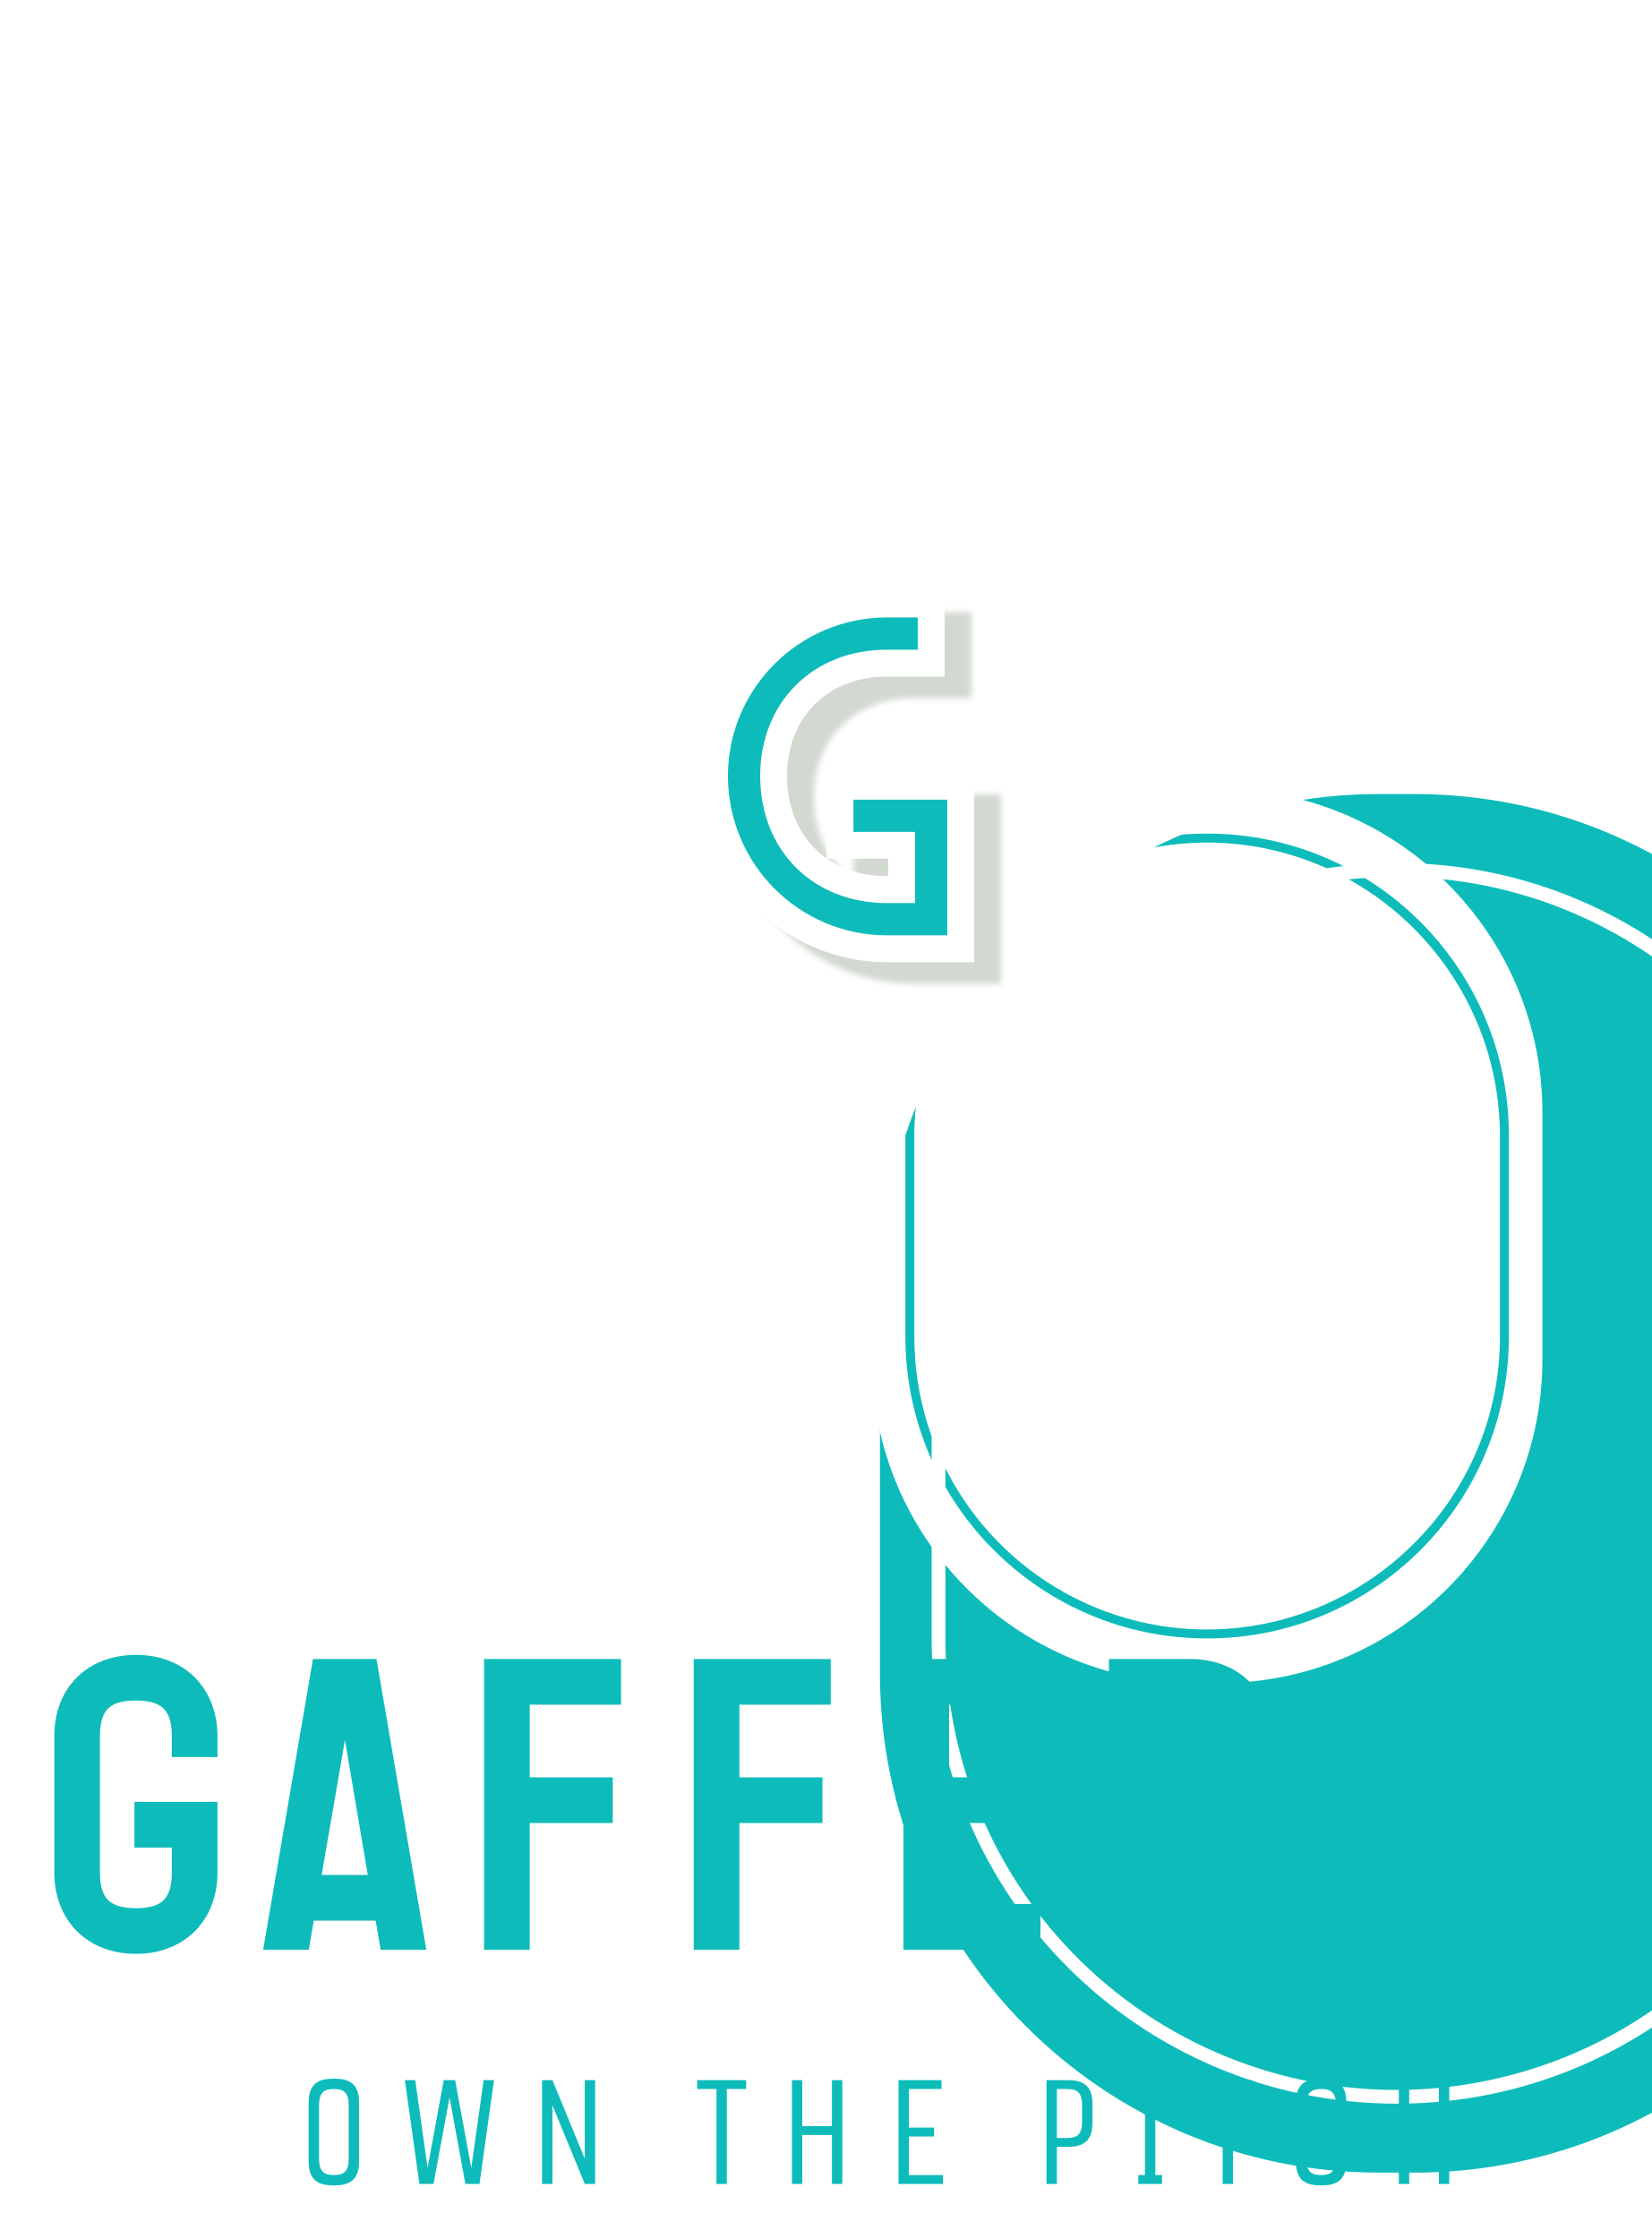
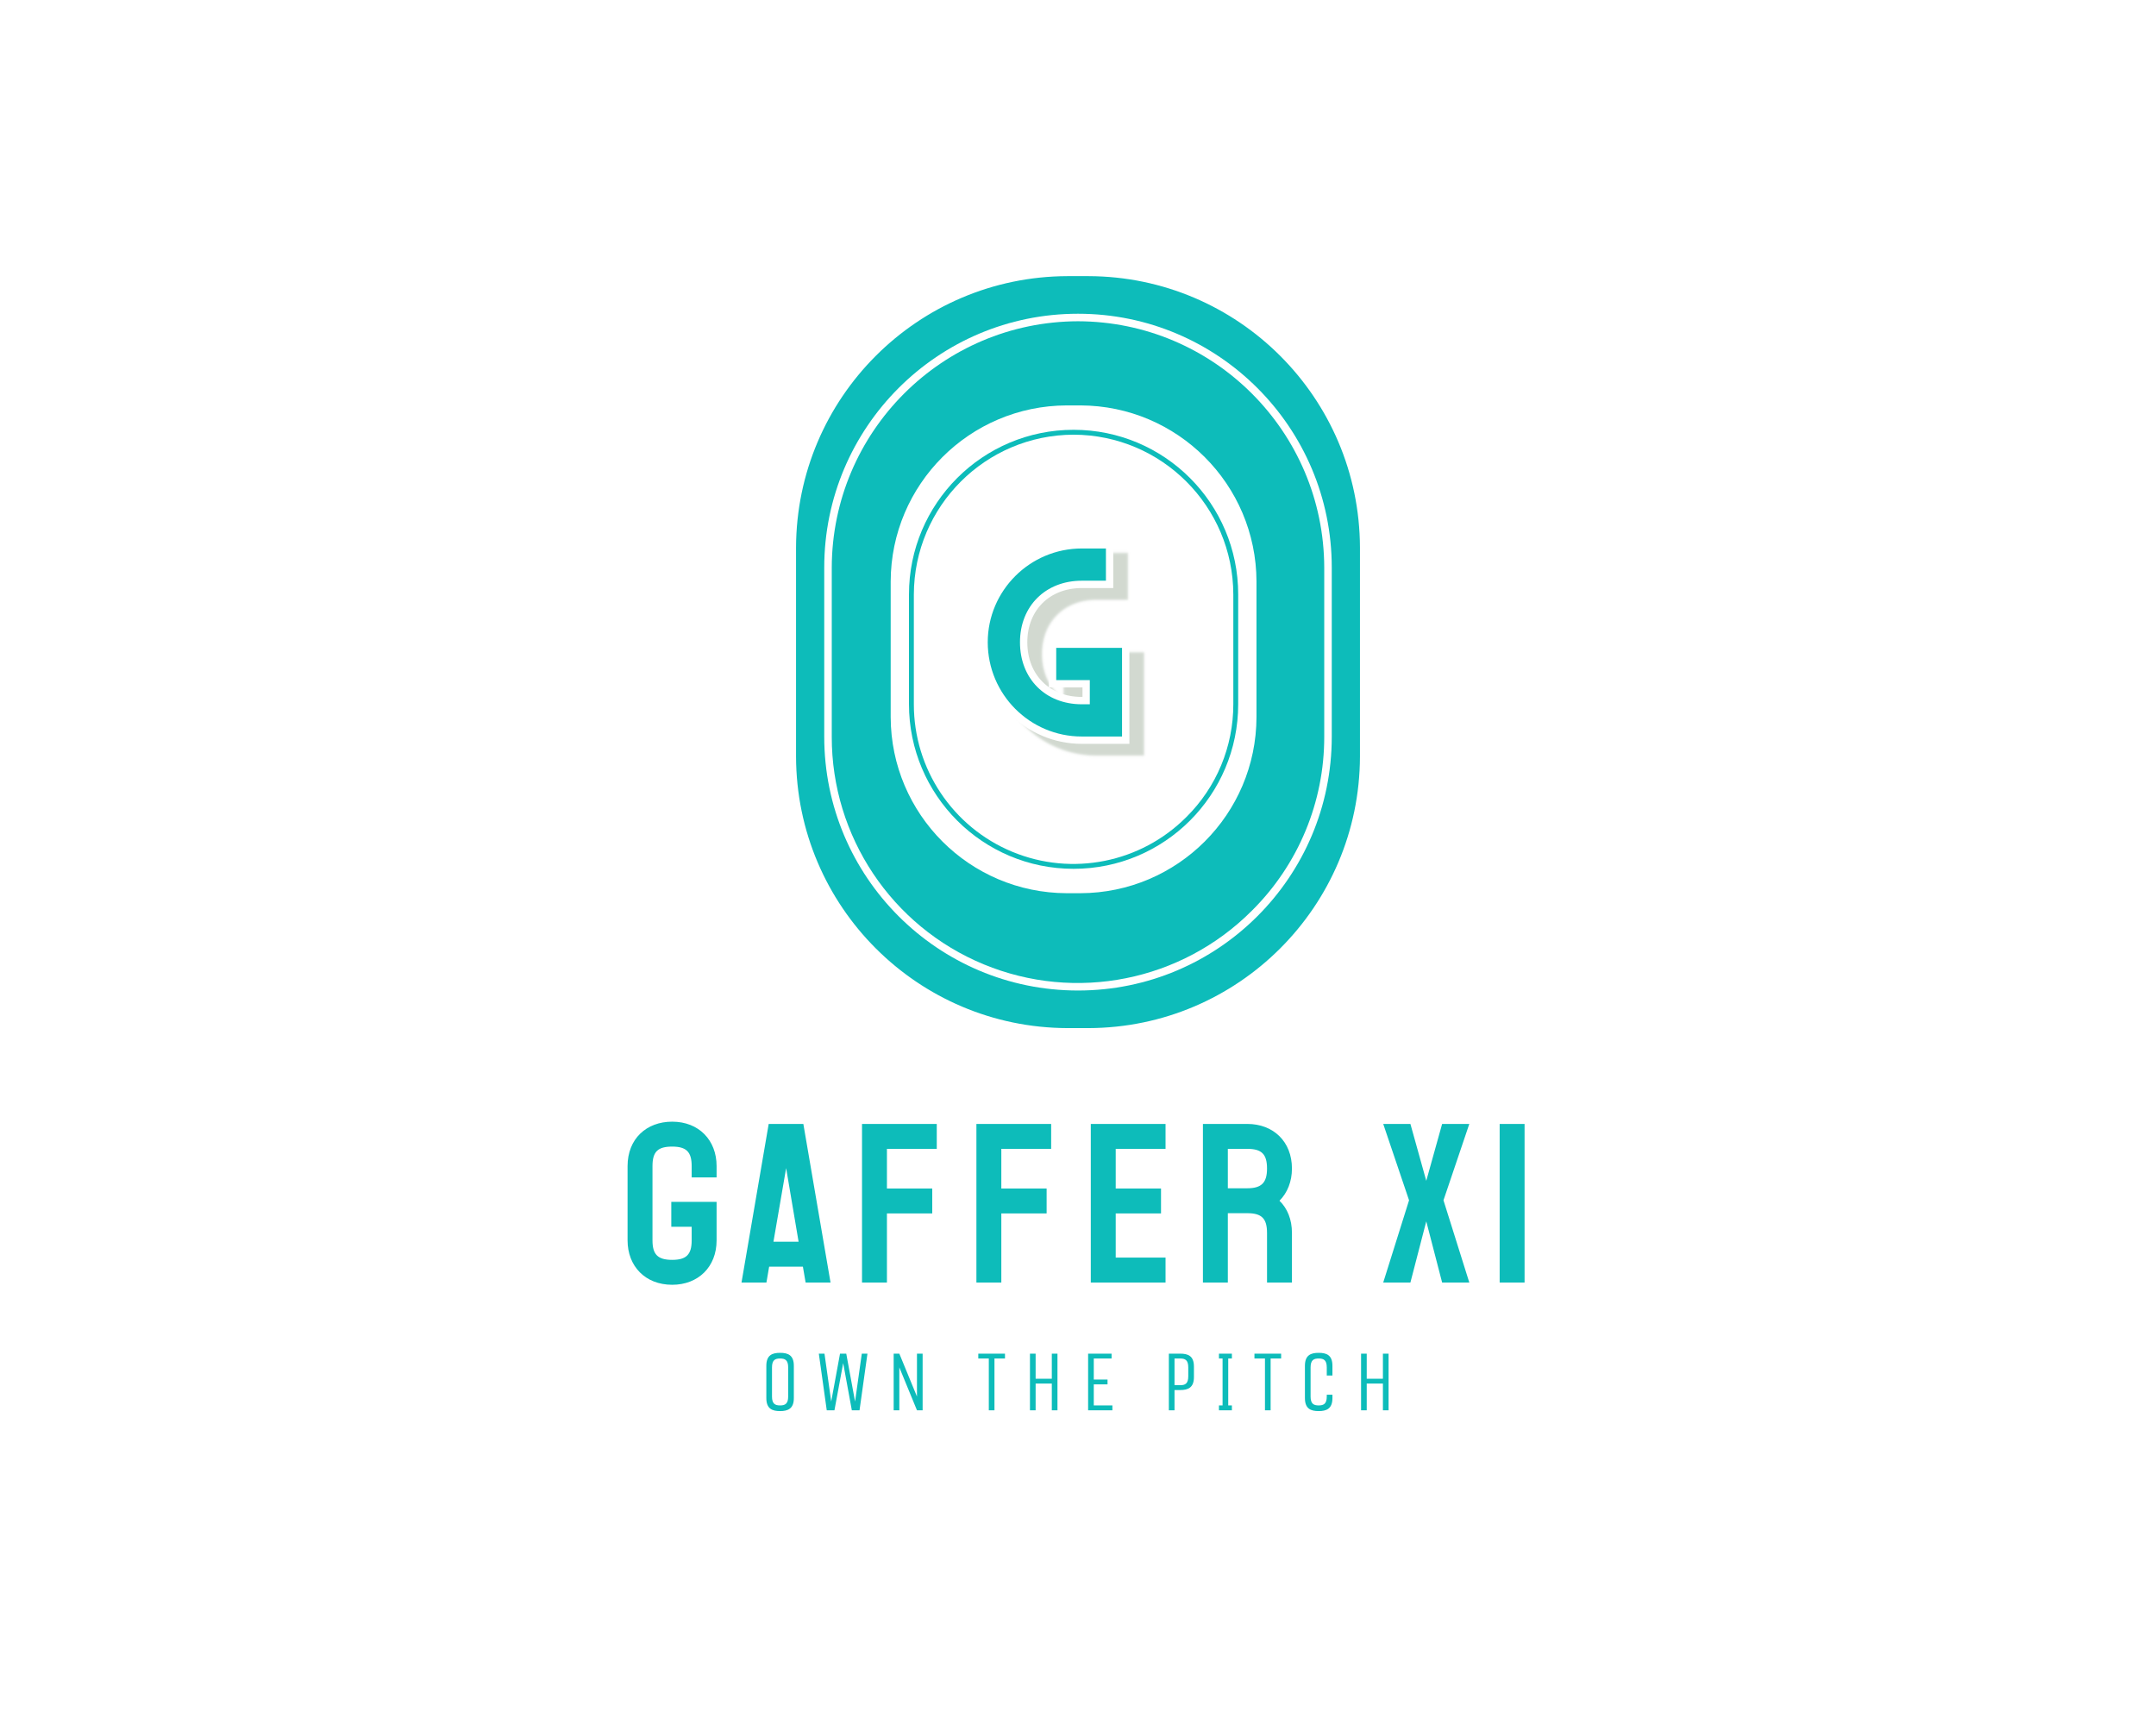
- <svg xmlns="http://www.w3.org/2000/svg" viewBox="355 130 535 725">
+ <svg xmlns="http://www.w3.org/2000/svg" version="1.1" width="1280" height="1024" viewBox="0 0 1280 1024" xml:space="preserve">
  <defs>
-     <filter id="g-shadow" y="-27.8%" height="155.6%" x="-33.1%" width="166.2%">
-       <feGaussianBlur in="SourceAlpha" stdDeviation="0.454" />
-       <feOffset dx="4.535" dy="3.628" result="oBlur" />
-       <feFlood flood-color="rgb(210,217,208)" flood-opacity="1" />
-       <feComposite in2="oBlur" operator="in" />
-       <feMerge>
-         <feMergeNode />
-         <feMergeNode in="SourceGraphic" />
-       </feMerge>
-     </filter>
-   </defs>
-   <g transform="matrix(1.921154 0 0 1.921154 640 387.1169)">
-     <g transform="matrix(1.161772 0 0 1.161772 0 0)">
-       <path fill="rgb(13,188,186)" d="M 75 12 C 38.868 12.104 9.604 41.368 9.5 77.5 L 9.5 122.5 C 9.466 148.996 25.418 172.895 49.9 183.029 C 74.381 193.162 102.558 187.528 121.26 168.76 C 133.597 156.53 140.526 139.871 140.5 122.5 L 140.5 77.5 C 140.396 41.368 111.131 12.104 75 12 Z" />
-       <path fill="rgb(13,188,186)" d="M 77.8 0 L 72.2 0 C 32.373 0.115 0.115 32.373 0 72.2 L 0 127.8 C 0.115 167.627 32.373 199.885 72.2 200 L 77.8 200 C 117.627 199.885 149.885 167.627 150 127.8 L 150 72.2 C 149.885 32.373 117.627 0.115 77.8 0 Z M 142.5 122.5 C 142.5 159.779 112.279 190 75 190 C 37.721 190 7.5 159.779 7.5 122.5 L 7.5 77.5 C 7.5 40.221 37.721 10 75 10 C 112.279 10 142.5 40.221 142.5 77.5 Z" />
-     </g>
-     <g transform="matrix(0.7536285 0 0 0.7536285 -1.363976 -0.8702882)">
-       <path fill="rgb(255,255,255)" d="M 75 12 C 38.868 12.104 9.604 41.368 9.5 77.5 L 9.5 122.5 C 9.466 148.996 25.418 172.895 49.9 183.029 C 74.381 193.162 102.558 187.528 121.26 168.76 C 133.597 156.53 140.526 139.871 140.5 122.5 L 140.5 77.5 C 140.396 41.368 111.131 12.104 75 12 Z" />
-       <path fill="rgb(255,255,255)" d="M 77.8 0 L 72.2 0 C 32.373 0.115 0.115 32.373 0 72.2 L 0 127.8 C 0.115 167.627 32.373 199.885 72.2 200 L 77.8 200 C 117.627 199.885 149.885 167.627 150 127.8 L 150 72.2 C 149.885 32.373 117.627 0.115 77.8 0 Z M 142.5 122.5 C 142.5 159.779 112.279 190 75 190 C 37.721 190 7.5 159.779 7.5 122.5 L 7.5 77.5 C 7.5 40.221 37.721 10 75 10 C 112.279 10 142.5 40.221 142.5 77.5 Z" />
+ </defs>
+   <g transform="matrix(1 0 0 1 640 512)" id="background-logo">
+     <rect style="stroke: none; stroke-width: 0; stroke-dasharray: none; stroke-linecap: butt; stroke-dashoffset: 0; stroke-linejoin: miter; stroke-miterlimit: 4; fill: rgb(255,255,255); fill-opacity: 0; fill-rule: nonzero; opacity: 1;" paint-order="stroke" x="-640" y="-512" rx="0" ry="0" width="1280" height="1024" />
+   </g>
+   <g transform="matrix(1.921154 0 0 1.921154 640 387.1169)" id="logo-logo">
+     <g style="" paint-order="stroke">
+       <g transform="matrix(1.161772 0 0 1.161772 0 0)">
+         <g style="" paint-order="stroke">
+           <g transform="matrix(1 0 0 1 0.00001009372 0.002140515)">
+             <path style="stroke: none; stroke-width: 1; stroke-dasharray: none; stroke-linecap: butt; stroke-dashoffset: 0; stroke-linejoin: miter; stroke-miterlimit: 4; fill: rgb(13,188,186); fill-rule: nonzero; opacity: 1;" paint-order="stroke" transform=" translate(-75.00001, -100.0021)" d="M 75 12 C 38.869 12.104 9.604 41.369 9.5 77.5 L 9.5 122.5 C 9.467 148.996 25.418 172.895 49.9 183.029 C 74.381 193.162 102.558 187.528 121.26 168.76 C 133.597 156.53 140.526 139.871 140.5 122.5 L 140.5 77.5 C 140.396 41.369 111.131 12.104 75 12 Z" stroke-linecap="round" />
+           </g>
+           <g transform="matrix(1 0 0 1 0 0)">
+             <path style="stroke: none; stroke-width: 1; stroke-dasharray: none; stroke-linecap: butt; stroke-dashoffset: 0; stroke-linejoin: miter; stroke-miterlimit: 4; fill: rgb(13,188,186); fill-rule: nonzero; opacity: 1;" paint-order="stroke" transform=" translate(-75, -100)" d="M 77.8 0 L 72.2 0 C 32.373 0.115 0.115 32.373 0 72.2 L 0 127.8 C 0.115 167.627 32.373 199.885 72.2 200 L 77.8 200 C 117.627 199.885 149.885 167.627 150 127.8 L 150 72.2 C 149.885 32.373 117.627 0.115 77.8 0 Z M 142.5 122.5 C 142.5 159.779 112.279 190 75 190 C 37.721 190 7.5 159.779 7.5 122.5 L 7.5 77.5 C 7.5 40.221 37.721 10 75 10 C 112.279 10 142.5 40.221 142.5 77.5 Z" stroke-linecap="round" />
+           </g>
+         </g>
+       </g>
+       <g transform="matrix(0.7536285 0 0 0.7536285 -1.363976 -0.8702882)">
+         <g style="" paint-order="stroke">
+           <g transform="matrix(1 0 0 1 0.00001009372 0.002140515)">
+             <path style="stroke: none; stroke-width: 1; stroke-dasharray: none; stroke-linecap: butt; stroke-dashoffset: 0; stroke-linejoin: miter; stroke-miterlimit: 4; fill: rgb(255,255,255); fill-rule: nonzero; opacity: 1;" paint-order="stroke" transform=" translate(-75.00001, -100.0021)" d="M 75 12 C 38.869 12.104 9.604 41.369 9.5 77.5 L 9.5 122.5 C 9.467 148.996 25.418 172.895 49.9 183.029 C 74.381 193.162 102.558 187.528 121.26 168.76 C 133.597 156.53 140.526 139.871 140.5 122.5 L 140.5 77.5 C 140.396 41.369 111.131 12.104 75 12 Z" stroke-linecap="round" />
+           </g>
+           <g transform="matrix(1 0 0 1 0 0)">
+             <path style="stroke: none; stroke-width: 1; stroke-dasharray: none; stroke-linecap: butt; stroke-dashoffset: 0; stroke-linejoin: miter; stroke-miterlimit: 4; fill: rgb(255,255,255); fill-rule: nonzero; opacity: 1;" paint-order="stroke" transform=" translate(-75, -100)" d="M 77.8 0 L 72.2 0 C 32.373 0.115 0.115 32.373 0 72.2 L 0 127.8 C 0.115 167.627 32.373 199.885 72.2 200 L 77.8 200 C 117.627 199.885 149.885 167.627 150 127.8 L 150 72.2 C 149.885 32.373 117.627 0.115 77.8 0 Z M 142.5 122.5 C 142.5 159.779 112.279 190 75 190 C 37.721 190 7.5 159.779 7.5 122.5 L 7.5 77.5 C 7.5 40.221 37.721 10 75 10 C 112.279 10 142.5 40.221 142.5 77.5 Z" stroke-linecap="round" />
+           </g>
+         </g>
+       </g>
    </g>
  </g>
-   <g transform="matrix(1.921154 0 0 1.921154 626.2827 381.3988)">
-     <path fill="rgb(13,188,186)" stroke="rgb(255,255,255)" stroke-width="4.523" filter="url(#g-shadow)" transform="translate(-23.66, 29.05)" d="M 24.07 -17.43 L 34.45 -17.43 L 34.45 -9.96 L 31.96 -9.96 C 20.75 -9.96 12.87 -17.85 12.87 -29.13 C 12.87 -40.26 20.75 -48.14 31.96 -48.14 L 39.43 -48.14 L 39.43 -58.1 L 31.96 -58.1 C 15.94 -58.1 2.91 -45.07 2.91 -29.13 C 2.91 -13.03 15.94 0 31.96 0 L 44.41 0 L 44.41 -27.39 L 24.07 -27.39 Z" />
+   <g transform="matrix(1.921154 0 0 1.921154 638.8569 714.2627)" id="text-logo">
+     <g style="" paint-order="stroke">
+       <g transform="matrix(1 0 0 1 0 0)" id="text-logo-path-0">
+         <path style="stroke: none; stroke-width: 0.745; stroke-dasharray: none; stroke-linecap: butt; stroke-dashoffset: 0; stroke-linejoin: miter; stroke-miterlimit: 4; fill: rgb(13,188,186); fill-rule: nonzero; opacity: 1;" paint-order="stroke" transform=" translate(-140.56, 24.5)" d="M 1.96 -35.98 L 1.96 -13.02 C 1.96 -5.04 7.42 0.7 15.75 0.7 C 23.73 0.7 29.47 -4.76 29.47 -13.02 L 29.47 -24.92 L 15.47 -24.92 L 15.47 -17.22 L 21.77 -17.22 L 21.77 -13.02 C 21.77 -8.61 20.09 -7 15.75 -7 C 11.27 -7 9.66 -8.68 9.66 -13.02 L 9.66 -35.98 C 9.66 -40.46 11.34 -42 15.75 -42 C 20.16 -42 21.77 -40.32 21.77 -35.98 L 21.77 -32.48 L 29.47 -32.48 L 29.47 -35.98 C 29.47 -43.96 24.01 -49.7 15.75 -49.7 C 7.77 -49.7 1.96 -44.38 1.96 -35.98 Z M 45.57 -49 L 37.17 0 L 44.87 0 L 45.71 -4.9 L 56.14 -4.9 L 56.98 0 L 64.68 0 L 56.28 -49 Z M 47.04 -12.6 L 50.96 -35.35 L 54.81 -12.6 Z M 74.41 -49 L 74.41 0 L 82.11 0 L 82.11 -21.35 L 96.11 -21.35 L 96.11 -29.05 L 82.11 -29.05 L 82.11 -41.3 L 97.51 -41.3 L 97.51 -49 Z M 109.76 -49 L 109.76 0 L 117.46 0 L 117.46 -21.35 L 131.46 -21.35 L 131.46 -29.05 L 117.46 -29.05 L 117.46 -41.3 L 132.86 -41.3 L 132.86 -49 Z M 145.11 -49 L 145.11 0 L 168.21 0 L 168.21 -7.7 L 152.81 -7.7 L 152.81 -21.35 L 166.81 -21.35 L 166.81 -29.05 L 152.81 -29.05 L 152.81 -41.3 L 168.21 -41.3 L 168.21 -49 Z M 193.48 -49 L 179.76 -49 L 179.76 0 L 187.46 0 L 187.46 -21.42 L 193.48 -21.42 C 197.89 -21.42 199.57 -19.81 199.57 -15.33 L 199.57 0 L 207.27 0 L 207.27 -15.33 C 207.27 -19.46 205.87 -22.89 203.42 -25.27 C 205.87 -27.72 207.27 -31.22 207.27 -35.21 C 207.27 -43.54 201.53 -49 193.48 -49 Z M 193.48 -29.12 L 187.46 -29.12 L 187.46 -41.3 L 193.48 -41.3 C 197.89 -41.3 199.57 -39.69 199.57 -35.21 C 199.57 -30.87 197.89 -29.12 193.48 -29.12 Z M 243.46 -25.41 L 235.48 0 L 243.88 0 L 248.78 -18.9 L 253.68 0 L 262.08 0 L 254.1 -25.41 L 262.08 -49 L 253.68 -49 L 248.78 -31.43 L 243.88 -49 L 235.48 -49 Z M 271.46 -49 L 271.46 0 L 279.16 0 L 279.16 -49 Z" stroke-linecap="round" />
+       </g>
+     </g>
  </g>
-   <g transform="matrix(1.921154 0 0 1.921154 638.8569 714.2627)">
-     <path fill="rgb(13,188,186)" transform="translate(-140.56, 24.5)" d="M 1.96 -35.98 L 1.96 -13.02 C 1.96 -5.04 7.42 0.7 15.75 0.7 C 23.73 0.7 29.47 -4.76 29.47 -13.02 L 29.47 -24.92 L 15.47 -24.92 L 15.47 -17.22 L 21.77 -17.22 L 21.77 -13.02 C 21.77 -8.61 20.09 -7 15.75 -7 C 11.27 -7 9.66 -8.68 9.66 -13.02 L 9.66 -35.98 C 9.66 -40.46 11.34 -42 15.75 -42 C 20.16 -42 21.77 -40.32 21.77 -35.98 L 21.77 -32.48 L 29.47 -32.48 L 29.47 -35.98 C 29.47 -43.96 24.01 -49.7 15.75 -49.7 C 7.77 -49.7 1.96 -44.38 1.96 -35.98 Z       M 45.57 -49 L 37.17 0 L 44.87 0 L 45.71 -4.9 L 56.14 -4.9 L 56.98 0 L 64.68 0 L 56.28 -49 Z M 47.04 -12.6 L 50.96 -35.35 L 54.81 -12.6 Z       M 74.41 -49 L 74.41 0 L 82.11 0 L 82.11 -21.35 L 96.11 -21.35 L 96.11 -29.05 L 82.11 -29.05 L 82.11 -41.3 L 97.51 -41.3 L 97.51 -49 Z       M 109.76 -49 L 109.76 0 L 117.46 0 L 117.46 -21.35 L 131.46 -21.35 L 131.46 -29.05 L 117.46 -29.05 L 117.46 -41.3 L 132.86 -41.3 L 132.86 -49 Z       M 145.11 -49 L 145.11 0 L 168.21 0 L 168.21 -7.7 L 152.81 -7.7 L 152.81 -21.35 L 166.81 -21.35 L 166.81 -29.05 L 152.81 -29.05 L 152.81 -41.3 L 168.21 -41.3 L 168.21 -49 Z       M 193.48 -49 L 179.76 -49 L 179.76 0 L 187.46 0 L 187.46 -21.42 L 193.48 -21.42 C 197.89 -21.42 199.57 -19.81 199.57 -15.33 L 199.57 0 L 207.27 0 L 207.27 -15.33 C 207.27 -19.46 205.87 -22.89 203.42 -25.27 C 205.87 -27.72 207.27 -31.22 207.27 -35.21 C 207.27 -43.54 201.53 -49 193.48 -49 Z M 193.48 -29.12 L 187.46 -29.12 L 187.46 -41.3 L 193.48 -41.3 C 197.89 -41.3 199.57 -39.69 199.57 -35.21 C 199.57 -30.87 197.89 -29.12 193.48 -29.12 Z       M 243.46 -25.41 L 235.48 0 L 243.88 0 L 248.78 -18.9 L 253.68 0 L 262.08 0 L 254.1 -25.41 L 262.08 -49 L 253.68 -49 L 248.78 -31.43 L 243.88 -49 L 235.48 -49 Z       M 271.46 -49 L 271.46 0 L 279.16 0 L 279.16 -49 Z" />
+   <g transform="matrix(1.921154 0 0 1.921154 639.6758 820.3643)" id="tagline-5df9bc40-5e19-438c-8e4d-cfaf3c69a136-logo">
+     <g style="" paint-order="stroke">
+       <g transform="matrix(1 0 0 1 0 0)" id="tagline-5df9bc40-5e19-438c-8e4d-cfaf3c69a136-logo-path-0">
+         <path style="stroke: none; stroke-width: 0; stroke-dasharray: none; stroke-linecap: butt; stroke-dashoffset: 0; stroke-linejoin: miter; stroke-miterlimit: 4; fill: rgb(13,188,186); fill-rule: nonzero; opacity: 1;" paint-order="stroke" transform=" translate(-98.275, 8.75)" d="M 2.13 -13.75 L 2.13 -3.75 C 2.13 -0.4 4.03 0.25 6.38 0.25 C 8.75 0.25 10.63 -0.45 10.63 -3.75 L 10.63 -13.75 C 10.63 -17.1 8.75 -17.75 6.38 -17.75 C 4.03 -17.75 2.13 -17.1 2.13 -13.75 Z M 3.88 -4.25 L 3.88 -13.25 C 3.88 -15.53 4.85 -16 6.38 -16 C 7.9 -16 8.88 -15.53 8.88 -13.25 L 8.88 -4.25 C 8.88 -1.98 7.9 -1.5 6.38 -1.5 C 4.85 -1.5 3.88 -1.98 3.88 -4.25 Z M 18.35 -17.5 L 20.8 0 L 23.18 0 L 25.88 -14.58 L 28.55 0 L 30.93 0 L 33.38 -17.5 L 31.63 -17.5 L 29.55 -2.7 L 26.83 -17.5 L 24.9 -17.5 L 22.18 -2.7 L 20.1 -17.5 Z M 41.48 -17.5 L 41.48 0 L 43.23 0 L 43.23 -13.25 L 48.68 0 L 50.43 0 L 50.43 -17.5 L 48.68 -17.5 L 48.68 -4.25 L 43.23 -17.5 Z M 75.88 -17.5 L 67.63 -17.5 L 67.63 -16 L 70.88 -16 L 70.88 0 L 72.63 0 L 72.63 -16 L 75.88 -16 Z M 83.6 -17.5 L 83.6 0 L 85.35 0 L 85.35 -8.25 L 90.35 -8.25 L 90.35 0 L 92.1 0 L 92.1 -17.5 L 90.35 -17.5 L 90.35 -9.75 L 85.35 -9.75 L 85.35 -17.5 Z M 101.57 -17.5 L 101.57 0 L 109.07 0 L 109.07 -1.5 L 103.32 -1.5 L 103.32 -8 L 107.57 -8 L 107.57 -9.5 L 103.32 -9.5 L 103.32 -16 L 108.82 -16 L 108.82 -17.5 Z M 126.52 0 L 128.27 0 L 128.27 -6.25 L 130.02 -6.25 C 132.4 -6.25 134.27 -6.95 134.27 -10.25 L 134.27 -13.5 C 134.27 -16.85 132.4 -17.5 130.02 -17.5 L 126.52 -17.5 Z M 128.27 -7.75 L 128.27 -16 L 130.02 -16 C 131.55 -16 132.52 -15.53 132.52 -13.25 L 132.52 -10.5 C 132.52 -8.22 131.55 -7.75 130.02 -7.75 Z M 146 -17.5 L 142 -17.5 L 142 -16 L 143.12 -16 L 143.12 -1.5 L 142 -1.5 L 142 0 L 146 0 L 146 -1.5 L 144.87 -1.5 L 144.87 -16 L 146 -16 Z M 161.22 -17.5 L 152.97 -17.5 L 152.97 -16 L 156.22 -16 L 156.22 0 L 157.97 0 L 157.97 -16 L 161.22 -16 Z M 175.32 -13.25 L 175.32 -10.75 L 177.07 -10.75 L 177.07 -13.75 C 177.07 -17.1 175.2 -17.75 172.82 -17.75 C 170.47 -17.75 168.57 -17.1 168.57 -13.75 L 168.57 -3.75 C 168.57 -0.4 170.47 0.25 172.82 0.25 C 175.2 0.25 177.07 -0.45 177.07 -3.75 L 177.07 -4.8 L 175.32 -4.8 L 175.32 -4.25 C 175.32 -1.98 174.35 -1.5 172.82 -1.5 C 171.3 -1.5 170.32 -1.98 170.32 -4.25 L 170.32 -13.25 C 170.32 -15.53 171.3 -16 172.82 -16 C 174.35 -16 175.32 -15.53 175.32 -13.25 Z M 185.92 -17.5 L 185.92 0 L 187.67 0 L 187.67 -8.25 L 192.67 -8.25 L 192.67 0 L 194.42 0 L 194.42 -17.5 L 192.67 -17.5 L 192.67 -9.75 L 187.67 -9.75 L 187.67 -17.5 Z" stroke-linecap="round" />
+       </g>
+     </g>
  </g>
-   <g transform="matrix(1.921154 0 0 1.921154 639.6758 820.3643)">
-     <path fill="rgb(13,188,186)" transform="translate(-98.275, 8.75)" d="M 2.13 -13.75 L 2.13 -3.75 C 2.13 -0.4 4.03 0.25 6.38 0.25 C 8.75 0.25 10.63 -0.45 10.63 -3.75 L 10.63 -13.75 C 10.63 -17.1 8.75 -17.75 6.38 -17.75 C 4.03 -17.75 2.13 -17.1 2.13 -13.75 Z M 3.88 -4.25 L 3.88 -13.25 C 3.88 -15.53 4.85 -16 6.38 -16 C 7.9 -16 8.88 -15.53 8.88 -13.25 L 8.88 -4.25 C 8.88 -1.98 7.9 -1.5 6.38 -1.5 C 4.85 -1.5 3.88 -1.98 3.88 -4.25 Z       M 18.35 -17.5 L 20.8 0 L 23.18 0 L 25.88 -14.58 L 28.55 0 L 30.93 0 L 33.38 -17.5 L 31.63 -17.5 L 29.55 -2.7 L 26.83 -17.5 L 24.9 -17.5 L 22.18 -2.7 L 20.1 -17.5 Z       M 41.48 -17.5 L 41.48 0 L 43.23 0 L 43.23 -13.25 L 48.68 0 L 50.43 0 L 50.43 -17.5 L 48.68 -17.5 L 48.68 -4.25 L 43.23 -17.5 Z       M 75.88 -17.5 L 67.63 -17.5 L 67.63 -16 L 70.88 -16 L 70.88 0 L 72.63 0 L 72.63 -16 L 75.88 -16 Z       M 83.6 -17.5 L 83.6 0 L 85.35 0 L 85.35 -8.25 L 90.35 -8.25 L 90.35 0 L 92.1 0 L 92.1 -17.5 L 90.35 -17.5 L 90.35 -9.75 L 85.35 -9.75 L 85.35 -17.5 Z       M 101.57 -17.5 L 101.57 0 L 109.07 0 L 109.07 -1.5 L 103.32 -1.5 L 103.32 -8 L 107.57 -8 L 107.57 -9.5 L 103.32 -9.5 L 103.32 -16 L 108.82 -16 L 108.82 -17.5 Z       M 126.52 0 L 128.27 0 L 128.27 -6.25 L 130.02 -6.25 C 132.4 -6.25 134.27 -6.95 134.27 -10.25 L 134.27 -13.5 C 134.27 -16.85 132.4 -17.5 130.02 -17.5 L 126.52 -17.5 Z M 128.27 -7.75 L 128.27 -16 L 130.02 -16 C 131.55 -16 132.52 -15.53 132.52 -13.25 L 132.52 -10.5 C 132.52 -8.22 131.55 -7.75 130.02 -7.75 Z       M 146 -17.5 L 142 -17.5 L 142 -16 L 143.12 -16 L 143.12 -1.5 L 142 -1.5 L 142 0 L 146 0 L 146 -1.5 L 144.87 -1.5 L 144.87 -16 L 146 -16 Z       M 161.22 -17.5 L 152.97 -17.5 L 152.97 -16 L 156.22 -16 L 156.22 0 L 157.97 0 L 157.97 -16 L 161.22 -16 Z       M 175.32 -13.25 L 175.32 -10.75 L 177.07 -10.75 L 177.07 -13.75 C 177.07 -17.1 175.2 -17.75 172.82 -17.75 C 170.47 -17.75 168.57 -17.1 168.57 -13.75 L 168.57 -3.75 C 168.57 -0.4 170.47 0.25 172.82 0.25 C 175.2 0.25 177.07 -0.45 177.07 -3.75 L 177.07 -4.8 L 175.32 -4.8 L 175.32 -4.25 C 175.32 -1.98 174.35 -1.5 172.82 -1.5 C 171.3 -1.5 170.32 -1.98 170.32 -4.25 L 170.32 -13.25 C 170.32 -15.53 171.3 -16 172.82 -16 C 174.35 -16 175.32 -15.53 175.32 -13.25 Z       M 185.92 -17.5 L 185.92 0 L 187.67 0 L 187.67 -8.25 L 192.67 -8.25 L 192.67 0 L 194.42 0 L 194.42 -17.5 L 192.67 -17.5 L 192.67 -9.75 L 187.67 -9.75 L 187.67 -17.5 Z" />
+   <g transform="matrix(1.921154 0 0 1.921154 626.2827 381.3988)" id="tagline-0052b8df-a168-471b-a0de-25d4ba1f2a12-logo">
+     <g style="" paint-order="stroke">
+       <g transform="matrix(1 0 0 1 0 0)" id="tagline-0052b8df-a168-471b-a0de-25d4ba1f2a12-logo-path-0">
+         <filter id="SVGID_1013830" y="-27.806%" height="155.612%" x="-33.114%" width="166.228%">
+           <feGaussianBlur in="SourceAlpha" stdDeviation="0.454" />
+           <feOffset dx="4.535" dy="3.628" result="oBlur" />
+           <feFlood flood-color="rgb(210,217,208)" flood-opacity="1" />
+           <feComposite in2="oBlur" operator="in" />
+           <feMerge>
+             <feMergeNode />
+             <feMergeNode in="SourceGraphic" />
+           </feMerge>
+         </filter>
+         <path style="stroke: rgb(255,255,255); stroke-width: 4.523; stroke-dasharray: none; stroke-linecap: butt; stroke-dashoffset: 0; stroke-linejoin: miter; stroke-miterlimit: 4; fill: rgb(13,188,186); fill-rule: nonzero; opacity: 1;filter: url(#SVGID_1013830);" paint-order="stroke" transform=" translate(-23.66, 29.05)" d="M 24.07 -17.43 L 34.45 -17.43 L 34.45 -9.96 L 31.96 -9.96 C 20.75 -9.96 12.87 -17.85 12.87 -29.13 C 12.87 -40.26 20.75 -48.14 31.96 -48.14 L 39.43 -48.14 L 39.43 -58.1 L 31.96 -58.1 C 15.94 -58.1 2.91 -45.07 2.91 -29.13 C 2.91 -13.03 15.94 0 31.96 0 L 44.41 0 L 44.41 -27.39 L 24.07 -27.39 Z" stroke-linecap="round" />
+       </g>
+     </g>
  </g>
</svg>
